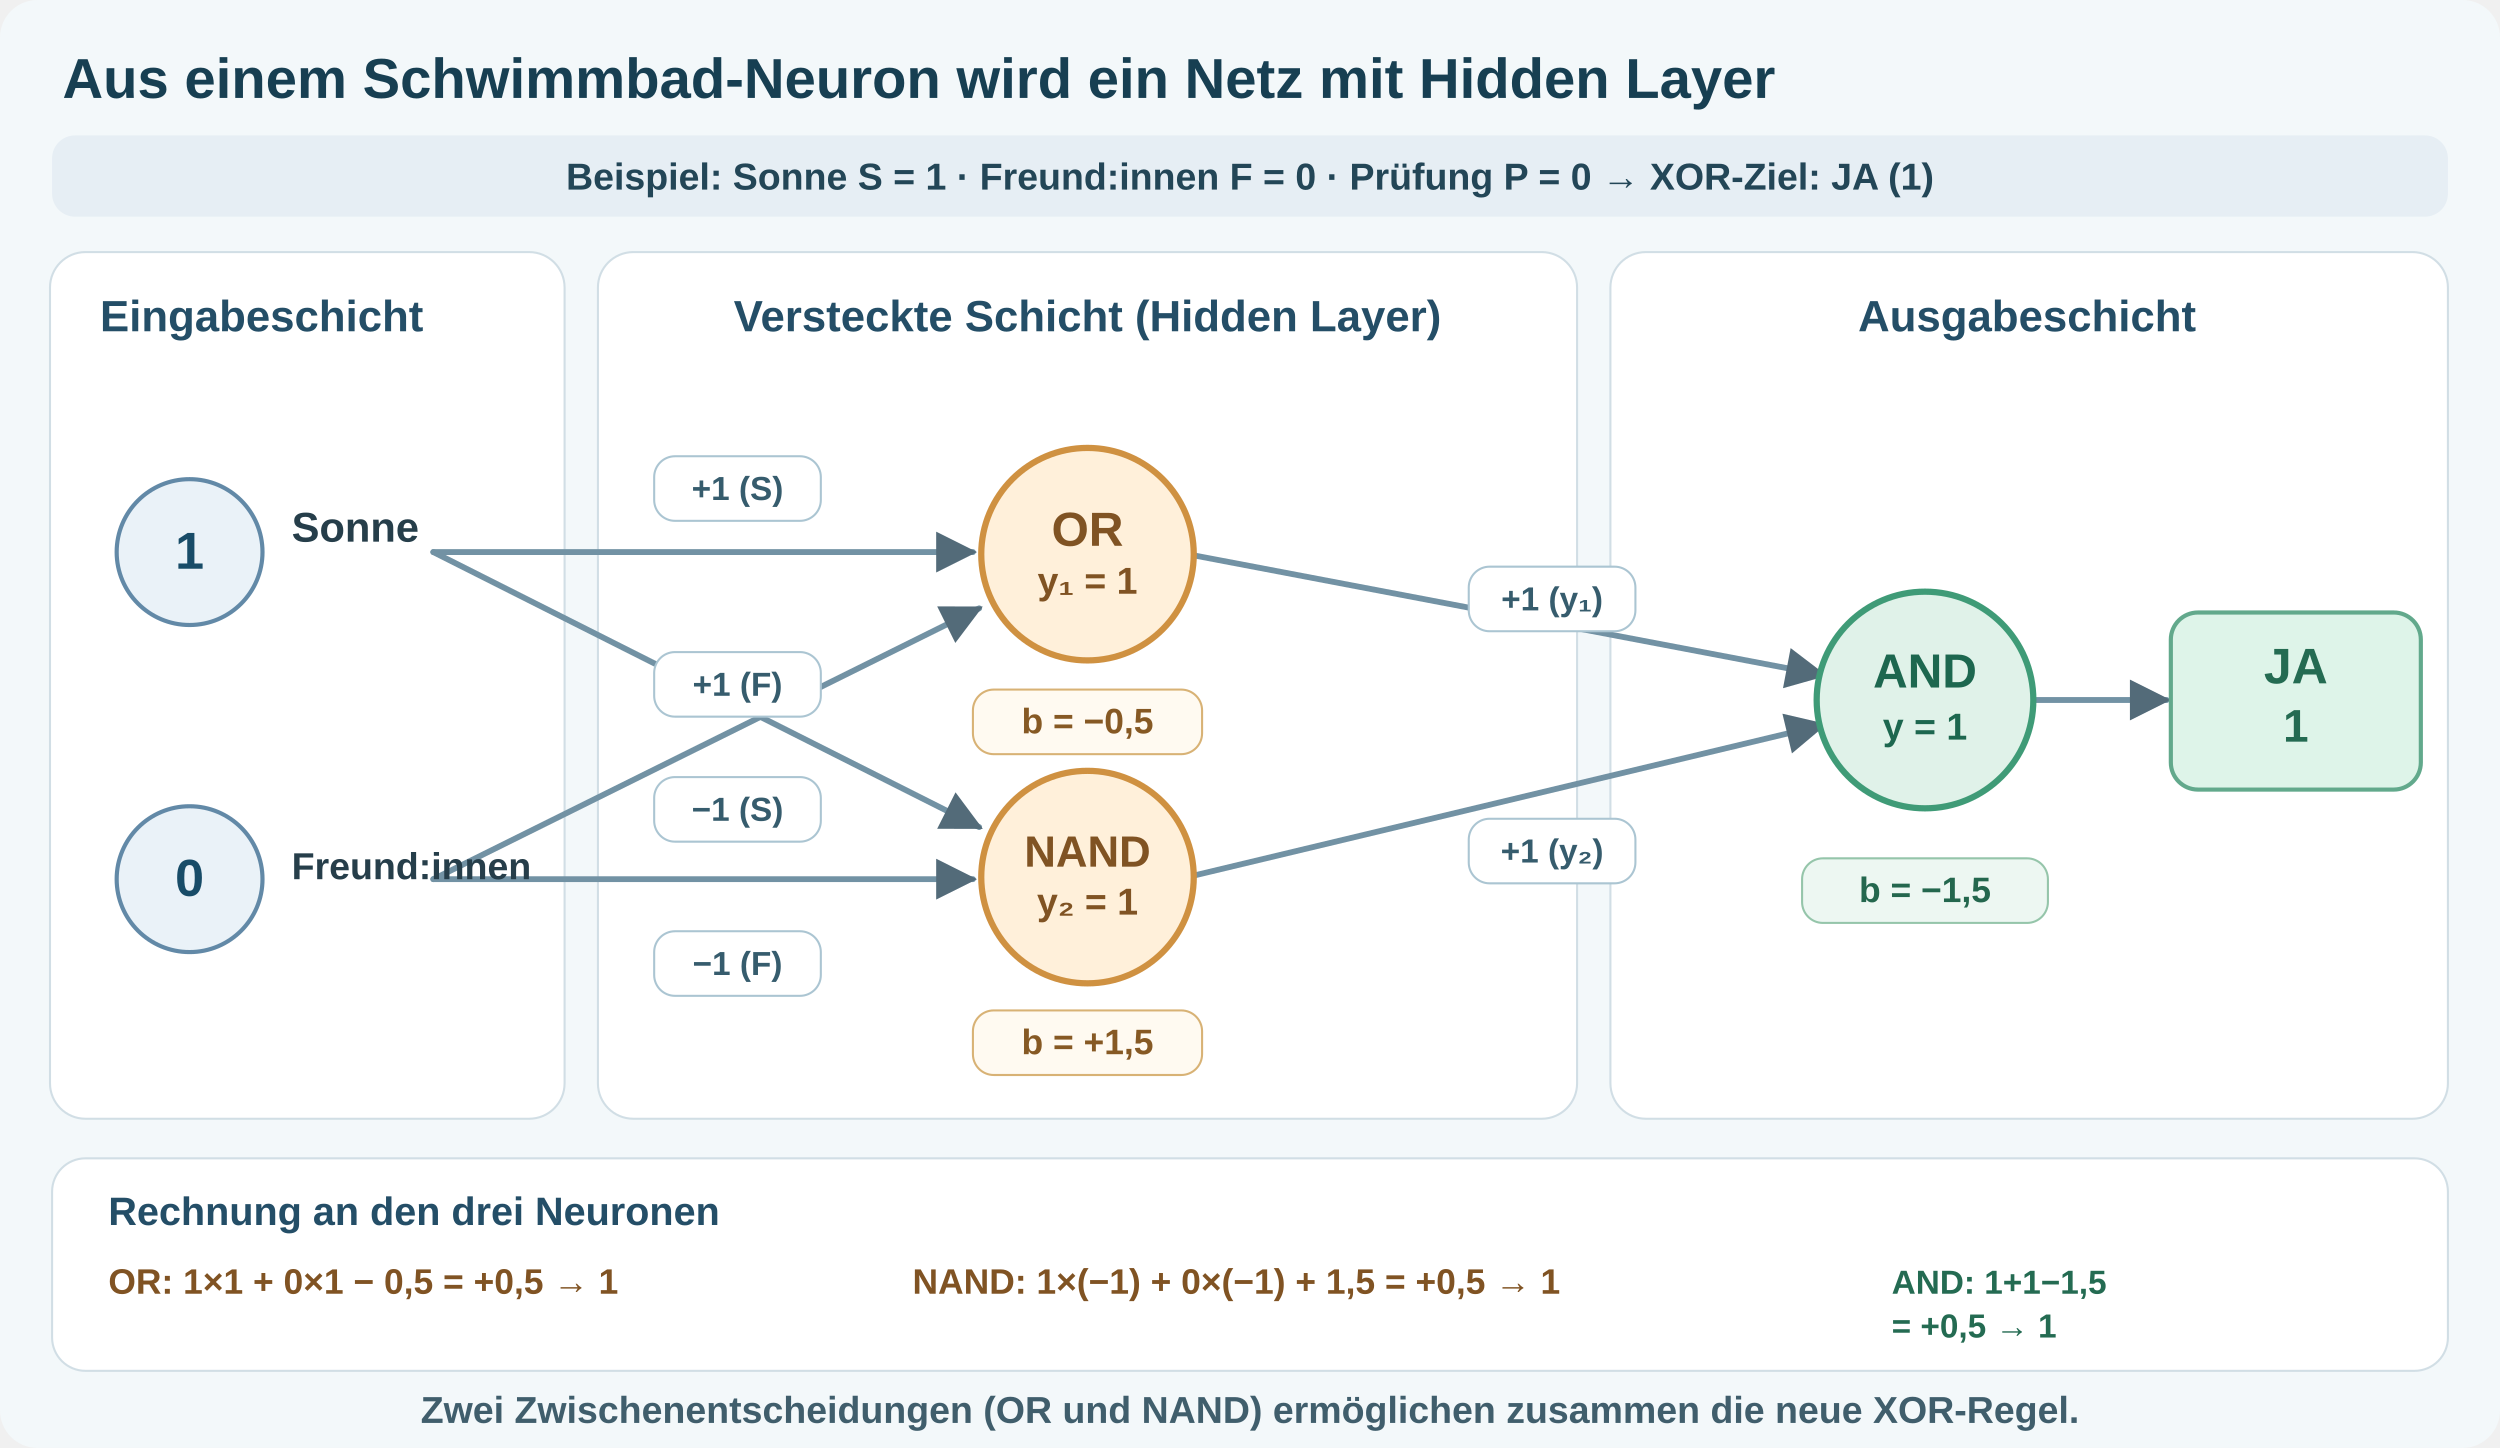
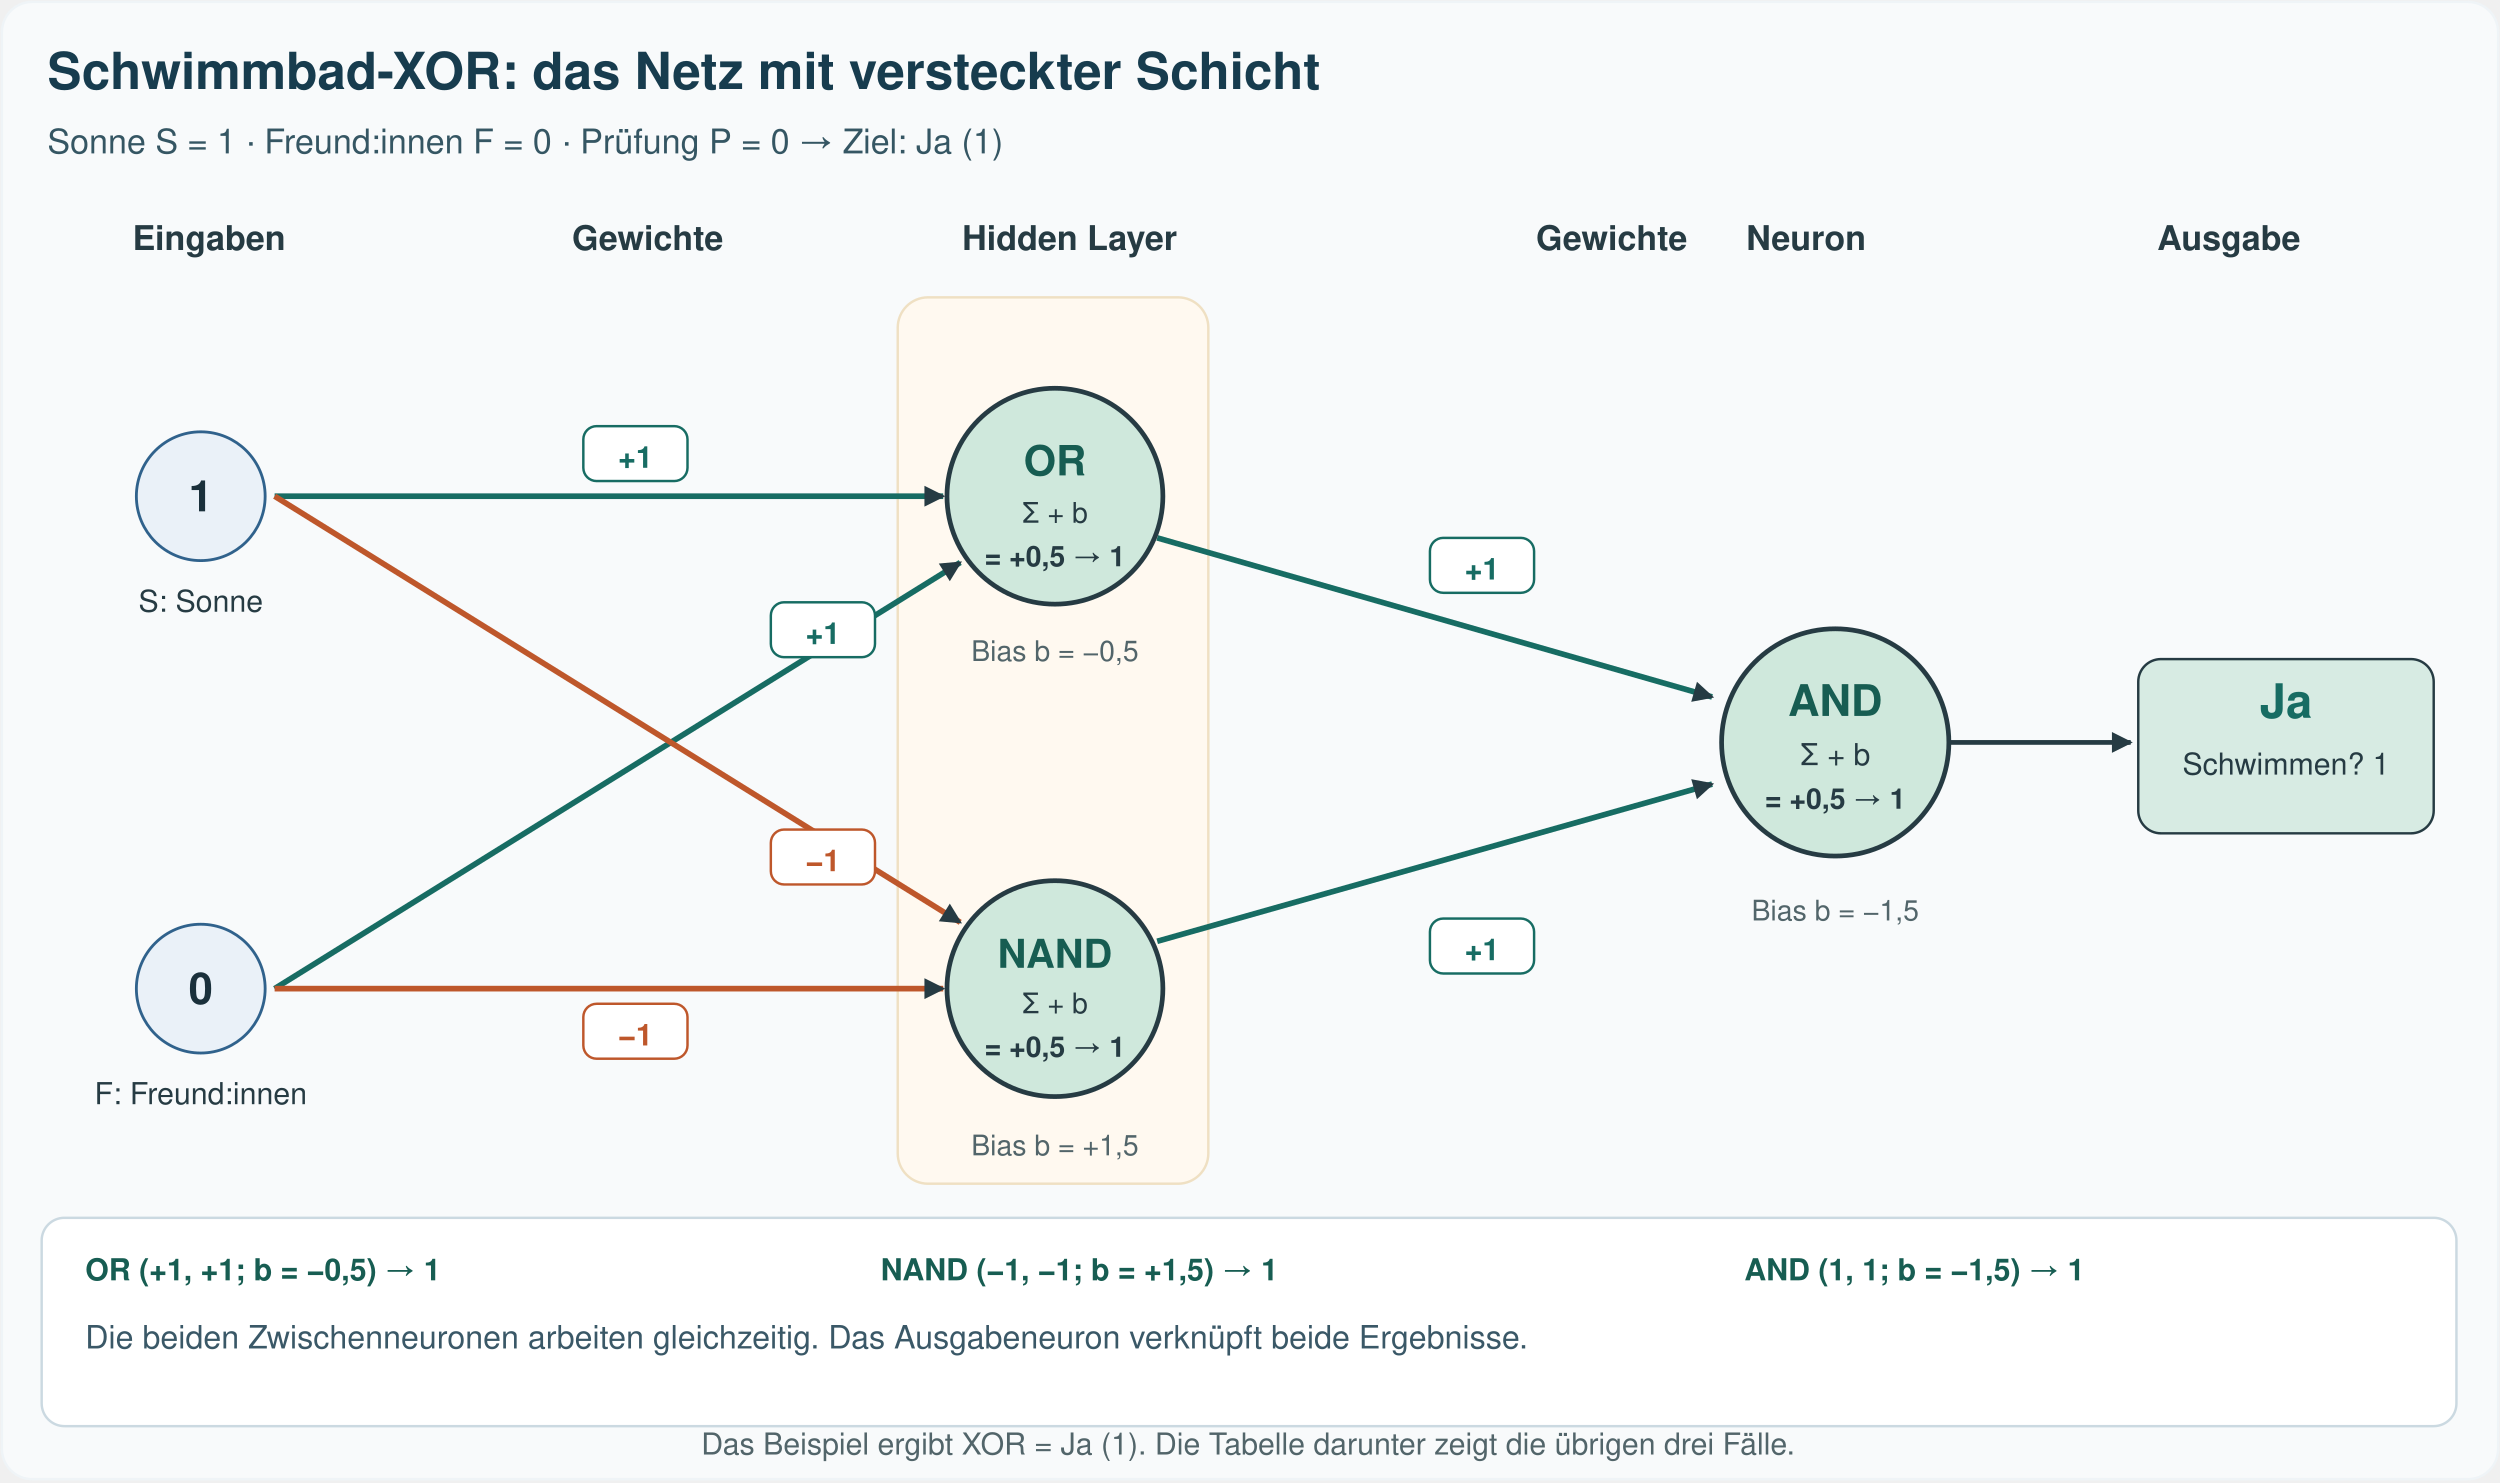
- <svg xmlns="http://www.w3.org/2000/svg" width="1200" height="695" viewBox="0 0 1200 695" font-family="Arial,Helvetica,sans-serif" role="img" aria-labelledby="title description">
+ <svg xmlns="http://www.w3.org/2000/svg" width="1320" height="783" viewBox="0 0 1320 783" font-family="Helvetica,Arial,sans-serif" font-size="15" role="img" aria-labelledby="titel beschreibung">
  <defs>
-     <marker id="arrow" viewBox="0 0 10 10" refX="9" refY="5" markerWidth="7" markerHeight="7" orient="auto">
-       <path d="M0 0 L10 5 L0 10 z" fill="#536b79" />
-     </marker>
-     <marker id="arrowGreen" viewBox="0 0 10 10" refX="9" refY="5" markerWidth="7" markerHeight="7" orient="auto">
-       <path d="M0 0 L10 5 L0 10 z" fill="#24826e" />
+     <marker id="pfeil" markerUnits="userSpaceOnUse" viewBox="0 0 10 10" refX="9" refY="5" markerWidth="11" markerHeight="11" orient="auto">
+       <path d="M0,0 L10,5 L0,10 z" fill="#263b43" />
    </marker>
  </defs>
-   <rect width="1200" height="695" rx="18" fill="#f3f8fa" />
-   <text x="30" y="47" fill="#173f52" font-size="27" font-weight="800" text-anchor="start">Aus einem Schwimmbad-Neuron wird ein Netz mit Hidden Layer</text>
-   <rect x="25" y="65" width="1150" height="39" rx="11" fill="#e6eef4" />
-   <text x="600" y="91" fill="#234657" font-size="18" font-weight="700" text-anchor="middle">Beispiel: Sonne S = 1 · Freund:innen F = 0 · Prüfung P = 0  →  XOR-Ziel: JA (1)</text>
-   <rect x="24" y="121" width="247" height="416" rx="17" fill="#ffffff" stroke="#d1dee5" />
-   <rect x="287" y="121" width="470" height="416" rx="17" fill="#ffffff" stroke="#d1dee5" />
-   <rect x="773" y="121" width="402" height="416" rx="17" fill="#ffffff" stroke="#d1dee5" />
-   <text x="48" y="159" fill="#244e67" font-size="21" font-weight="800" text-anchor="start">Eingabeschicht</text>
-   <text x="522" y="159" fill="#244e67" font-size="21" font-weight="800" text-anchor="middle">Versteckte Schicht (Hidden Layer)</text>
-   <text x="973" y="159" fill="#244e67" font-size="21" font-weight="800" text-anchor="middle">Ausgabeschicht</text>
-   <g stroke="#7292a4" stroke-width="2.8" fill="none" marker-end="url(#arrow)" stroke-linecap="round">
-     <path d="M208 265 L467 265" />
-     <path d="M208 422 L470 292" />
-     <path d="M208 265 L470 397" />
-     <path d="M208 422 L467 422" />
-     <path d="M570 266 L875 324" />
-     <path d="M570 421 L875 348" />
-     <path d="M970 336 L1040 336" />
-   </g>
-   <g fill="#eaf2f8" stroke="#6289a7" stroke-width="2">
-     <circle cx="91" cy="265" r="35" />
-     <circle cx="91" cy="422" r="35" />
-   </g>
-   <text x="91" y="273" fill="#184c68" font-size="25" font-weight="800" text-anchor="middle">1</text>
-   <text x="91" y="430" fill="#184c68" font-size="25" font-weight="800" text-anchor="middle">0</text>
-   <text x="140" y="260" fill="#263e4a" font-size="20" font-weight="750" text-anchor="start">Sonne</text>
-   <text x="140" y="422" fill="#263e4a" font-size="18" font-weight="750" text-anchor="start">Freund:innen</text>
-   <rect x="314" y="219" width="80" height="31" rx="10" fill="#ffffff" stroke="#abc5d2" />
-   <text x="354" y="240" fill="#365c6d" font-size="16" font-weight="700" text-anchor="middle">+1 (S)</text>
-   <rect x="314" y="313" width="80" height="31" rx="10" fill="#ffffff" stroke="#abc5d2" />
-   <text x="354" y="334" fill="#365c6d" font-size="16" font-weight="700" text-anchor="middle">+1 (F)</text>
-   <rect x="314" y="373" width="80" height="31" rx="10" fill="#ffffff" stroke="#abc5d2" />
-   <text x="354" y="394" fill="#365c6d" font-size="16" font-weight="700" text-anchor="middle">−1 (S)</text>
-   <rect x="314" y="447" width="80" height="31" rx="10" fill="#ffffff" stroke="#abc5d2" />
-   <text x="354" y="468" fill="#365c6d" font-size="16" font-weight="700" text-anchor="middle">−1 (F)</text>
-   <circle cx="522" cy="266" r="51" fill="#fff0da" stroke="#cf9141" stroke-width="3" />
-   <circle cx="522" cy="421" r="51" fill="#fff0da" stroke="#cf9141" stroke-width="3" />
-   <text x="522" y="262" fill="#805323" font-size="23" font-weight="800" text-anchor="middle">OR</text>
-   <text x="522" y="285" fill="#805323" font-size="18" font-weight="700" text-anchor="middle">y₁ = 1</text>
-   <text x="522" y="416" fill="#805323" font-size="21" font-weight="800" text-anchor="middle">NAND</text>
-   <text x="522" y="439" fill="#805323" font-size="18" font-weight="700" text-anchor="middle">y₂ = 1</text>
-   <rect x="467" y="331" width="110" height="31" rx="10" fill="#fffaf1" stroke="#d8b275" />
-   <text x="522" y="352" fill="#865924" font-size="17" font-weight="700" text-anchor="middle">b = −0,5</text>
-   <rect x="467" y="485" width="110" height="31" rx="10" fill="#fffaf1" stroke="#d8b275" />
-   <text x="522" y="506" fill="#865924" font-size="17" font-weight="700" text-anchor="middle">b = +1,5</text>
-   <rect x="705" y="272" width="80" height="31" rx="10" fill="#ffffff" stroke="#abc5d2" />
-   <text x="745" y="293" fill="#365c6d" font-size="16" font-weight="700" text-anchor="middle">+1 (y₁)</text>
-   <rect x="705" y="393" width="80" height="31" rx="10" fill="#ffffff" stroke="#abc5d2" />
-   <text x="745" y="414" fill="#365c6d" font-size="16" font-weight="700" text-anchor="middle">+1 (y₂)</text>
-   <circle cx="924" cy="336" r="52" fill="#e0f2e9" stroke="#3f9b77" stroke-width="3" />
-   <text x="924" y="330" fill="#1d674f" font-size="23" font-weight="800" text-anchor="middle">AND</text>
-   <text x="924" y="355" fill="#1d674f" font-size="18" font-weight="700" text-anchor="middle">y = 1</text>
-   <rect x="865" y="412" width="118" height="31" rx="10" fill="#edf7f2" stroke="#95c5aa" />
-   <text x="924" y="433" fill="#24674e" font-size="17" font-weight="700" text-anchor="middle">b = −1,5</text>
-   <rect x="1042" y="294" width="120" height="85" rx="13" fill="#def4e9" stroke="#62a98c" stroke-width="2" />
-   <text x="1102" y="328" fill="#246b52" font-size="24" font-weight="800" text-anchor="middle">JA</text>
-   <text x="1102" y="356" fill="#246b52" font-size="22" font-weight="750" text-anchor="middle">1</text>
-   <rect x="25" y="556" width="1150" height="102" rx="16" fill="#ffffff" stroke="#d1dee5" />
-   <text x="52" y="588" fill="#244e67" font-size="19" font-weight="800" text-anchor="start">Rechnung an den drei Neuronen</text>
-   <text x="52" y="621" fill="#805323" font-size="17" font-weight="700" text-anchor="start">OR: 1×1 + 0×1 − 0,5 = +0,5 → 1</text>
-   <text x="438" y="621" fill="#805323" font-size="17" font-weight="700" text-anchor="start">NAND: 1×(−1) + 0×(−1) + 1,5 = +0,5 → 1</text>
-   <text x="908" y="621" fill="#246b52" font-size="16" font-weight="700" text-anchor="start">AND: 1+1−1,5</text>
-   <text x="908" y="642" fill="#246b52" font-size="16" font-weight="700" text-anchor="start">= +0,5 → 1</text>
-   <text x="600" y="683" fill="#405e6c" font-size="18" font-weight="600" text-anchor="middle">Zwei Zwischenentscheidungen (OR und NAND) ermöglichen zusammen die neue XOR-Regel.</text>
+   <rect x="1" y="1" width="1318" height="780" rx="16" fill="#f8fafb" stroke="#eff4f7" stroke-width="1.3" />
+   <text x="25" y="47" font-size="27" font-weight="700" fill="#173c4e">Schwimmbad-XOR: das Netz mit versteckter Schicht</text>
+   <text x="25" y="81" font-size="18" font-weight="400" fill="#355663">Sonne S = 1 · Freund:innen F = 0 · Prüfung P = 0  →  Ziel: Ja (1)</text>
+   <text x="70" y="132" font-size="18" font-weight="700" fill="#263b43">Eingaben</text>
+   <text x="302" y="132" font-size="18" font-weight="700" fill="#263b43">Gewichte</text>
+   <text x="508" y="132" font-size="18" font-weight="700" fill="#263b43">Hidden Layer</text>
+   <text x="811" y="132" font-size="18" font-weight="700" fill="#263b43">Gewichte</text>
+   <text x="922" y="132" font-size="18" font-weight="700" fill="#263b43">Neuron</text>
+   <text x="1139" y="132" font-size="18" font-weight="700" fill="#263b43">Ausgabe</text>
+   <rect x="474" y="157" width="164" height="468" rx="16" fill="#fff9f0" stroke="#efe0c3" stroke-width="1.3" />
+   <circle cx="106" cy="262" r="34" fill="#eaf1f8" stroke="#30628c" stroke-width="1.5" />
+   <text x="106" y="270" font-size="23" font-weight="700" fill="#1a303b" text-anchor="middle">1</text>
+   <text x="106" y="323" font-size="16" font-weight="400" fill="#263b43" text-anchor="middle">S: Sonne</text>
+   <circle cx="106" cy="522" r="34" fill="#eaf1f8" stroke="#30628c" stroke-width="1.5" />
+   <text x="106" y="530" font-size="23" font-weight="700" fill="#1a303b" text-anchor="middle">0</text>
+   <text x="106" y="583" font-size="16" font-weight="400" fill="#263b43" text-anchor="middle">F: Freund:innen</text>
+   <line x1="145" y1="262" x2="498" y2="262" stroke="#176c63" stroke-width="3" marker-end="url(#pfeil)" />
+   <line x1="145" y1="522" x2="507" y2="297" stroke="#176c63" stroke-width="3" marker-end="url(#pfeil)" />
+   <line x1="145" y1="262" x2="507" y2="487" stroke="#be572b" stroke-width="3" marker-end="url(#pfeil)" />
+   <line x1="145" y1="522" x2="498" y2="522" stroke="#be572b" stroke-width="3" marker-end="url(#pfeil)" />
+   <line x1="611" y1="284" x2="904" y2="368" stroke="#176c63" stroke-width="3" marker-end="url(#pfeil)" />
+   <line x1="611" y1="497" x2="904" y2="414" stroke="#176c63" stroke-width="3" marker-end="url(#pfeil)" />
+   <line x1="1027" y1="392" x2="1125" y2="392" stroke="#263b43" stroke-width="2.5" marker-end="url(#pfeil)" />
+   <rect x="308" y="225" width="55" height="29" rx="7" fill="#fff" stroke="#176c63" stroke-width="1.3" />
+   <text x="335.5" y="247" font-size="16" font-weight="700" fill="#176c63" text-anchor="middle">+1</text>
+   <rect x="407" y="318" width="55" height="29" rx="7" fill="#fff" stroke="#176c63" stroke-width="1.3" />
+   <text x="434.5" y="340" font-size="16" font-weight="700" fill="#176c63" text-anchor="middle">+1</text>
+   <rect x="407" y="438" width="55" height="29" rx="7" fill="#fff" stroke="#be572b" stroke-width="1.3" />
+   <text x="434.5" y="460" font-size="16" font-weight="700" fill="#be572b" text-anchor="middle">−1</text>
+   <rect x="308" y="530" width="55" height="29" rx="7" fill="#fff" stroke="#be572b" stroke-width="1.3" />
+   <text x="335.5" y="552" font-size="16" font-weight="700" fill="#be572b" text-anchor="middle">−1</text>
+   <rect x="755" y="284" width="55" height="29" rx="7" fill="#fff" stroke="#176c63" stroke-width="1.3" />
+   <text x="782.5" y="306" font-size="16" font-weight="700" fill="#176c63" text-anchor="middle">+1</text>
+   <rect x="755" y="485" width="55" height="29" rx="7" fill="#fff" stroke="#176c63" stroke-width="1.3" />
+   <text x="782.5" y="507" font-size="16" font-weight="700" fill="#176c63" text-anchor="middle">+1</text>
+   <circle cx="557" cy="262" r="57" fill="#cfe8dc" stroke="#263b43" stroke-width="2.5" />
+   <text x="557" y="251" font-size="22" font-weight="700" fill="#175d52" text-anchor="middle">OR</text>
+   <text x="557" y="276" font-size="15" font-weight="400" fill="#263b43" text-anchor="middle">Σ + b</text>
+   <text x="557" y="299" font-size="15" font-weight="700" fill="#263b43" text-anchor="middle">= +0,5 → 1</text>
+   <text x="557" y="349" font-size="15" font-weight="400" fill="#52656a" text-anchor="middle">Bias b = −0,5</text>
+   <circle cx="557" cy="522" r="57" fill="#cfe8dc" stroke="#263b43" stroke-width="2.5" />
+   <text x="557" y="511" font-size="21" font-weight="700" fill="#175d52" text-anchor="middle">NAND</text>
+   <text x="557" y="535" font-size="15" font-weight="400" fill="#263b43" text-anchor="middle">Σ + b</text>
+   <text x="557" y="558" font-size="15" font-weight="700" fill="#263b43" text-anchor="middle">= +0,5 → 1</text>
+   <text x="557" y="610" font-size="15" font-weight="400" fill="#52656a" text-anchor="middle">Bias b = +1,5</text>
+   <circle cx="969" cy="392" r="60" fill="#cfe8dc" stroke="#263b43" stroke-width="2.5" />
+   <text x="969" y="378" font-size="23" font-weight="700" fill="#175d52" text-anchor="middle">AND</text>
+   <text x="969" y="404" font-size="16" font-weight="400" fill="#263b43" text-anchor="middle">Σ + b</text>
+   <text x="969" y="427" font-size="15" font-weight="700" fill="#263b43" text-anchor="middle">= +0,5 → 1</text>
+   <text x="969" y="486" font-size="15" font-weight="400" fill="#52656a" text-anchor="middle">Bias b = −1,5</text>
+   <rect x="1129" y="348" width="156" height="92" rx="12" fill="#d7ebe3" stroke="#263b43" stroke-width="1.3" />
+   <text x="1207" y="379" font-size="25" font-weight="700" fill="#176c63" text-anchor="middle">Ja</text>
+   <text x="1207" y="409" font-size="16" font-weight="400" fill="#263b43" text-anchor="middle">Schwimmen? 1</text>
+   <rect x="22" y="643" width="1275" height="110" rx="12" fill="#ffffff" stroke="#cbd9e1" stroke-width="1.3" />
+   <text x="45" y="676" font-size="16" font-weight="700" fill="#175d52">OR  (+1, +1; b = −0,5)  →  1</text>
+   <text x="465" y="676" font-size="16" font-weight="700" fill="#175d52">NAND  (−1, −1; b = +1,5)  →  1</text>
+   <text x="921" y="676" font-size="16" font-weight="700" fill="#175d52">AND (1, 1; b = −1,5)  →  1</text>
+   <text x="45" y="712" font-size="17" font-weight="400" fill="#3a5867">Die beiden Zwischenneuronen arbeiten gleichzeitig. Das Ausgabeneuron verknüpft beide Ergebnisse.</text>
+   <text x="659" y="768" font-size="16" font-weight="400" fill="#52656a" text-anchor="middle">Das Beispiel ergibt XOR = Ja (1). Die Tabelle darunter zeigt die übrigen drei Fälle.</text>
</svg>
